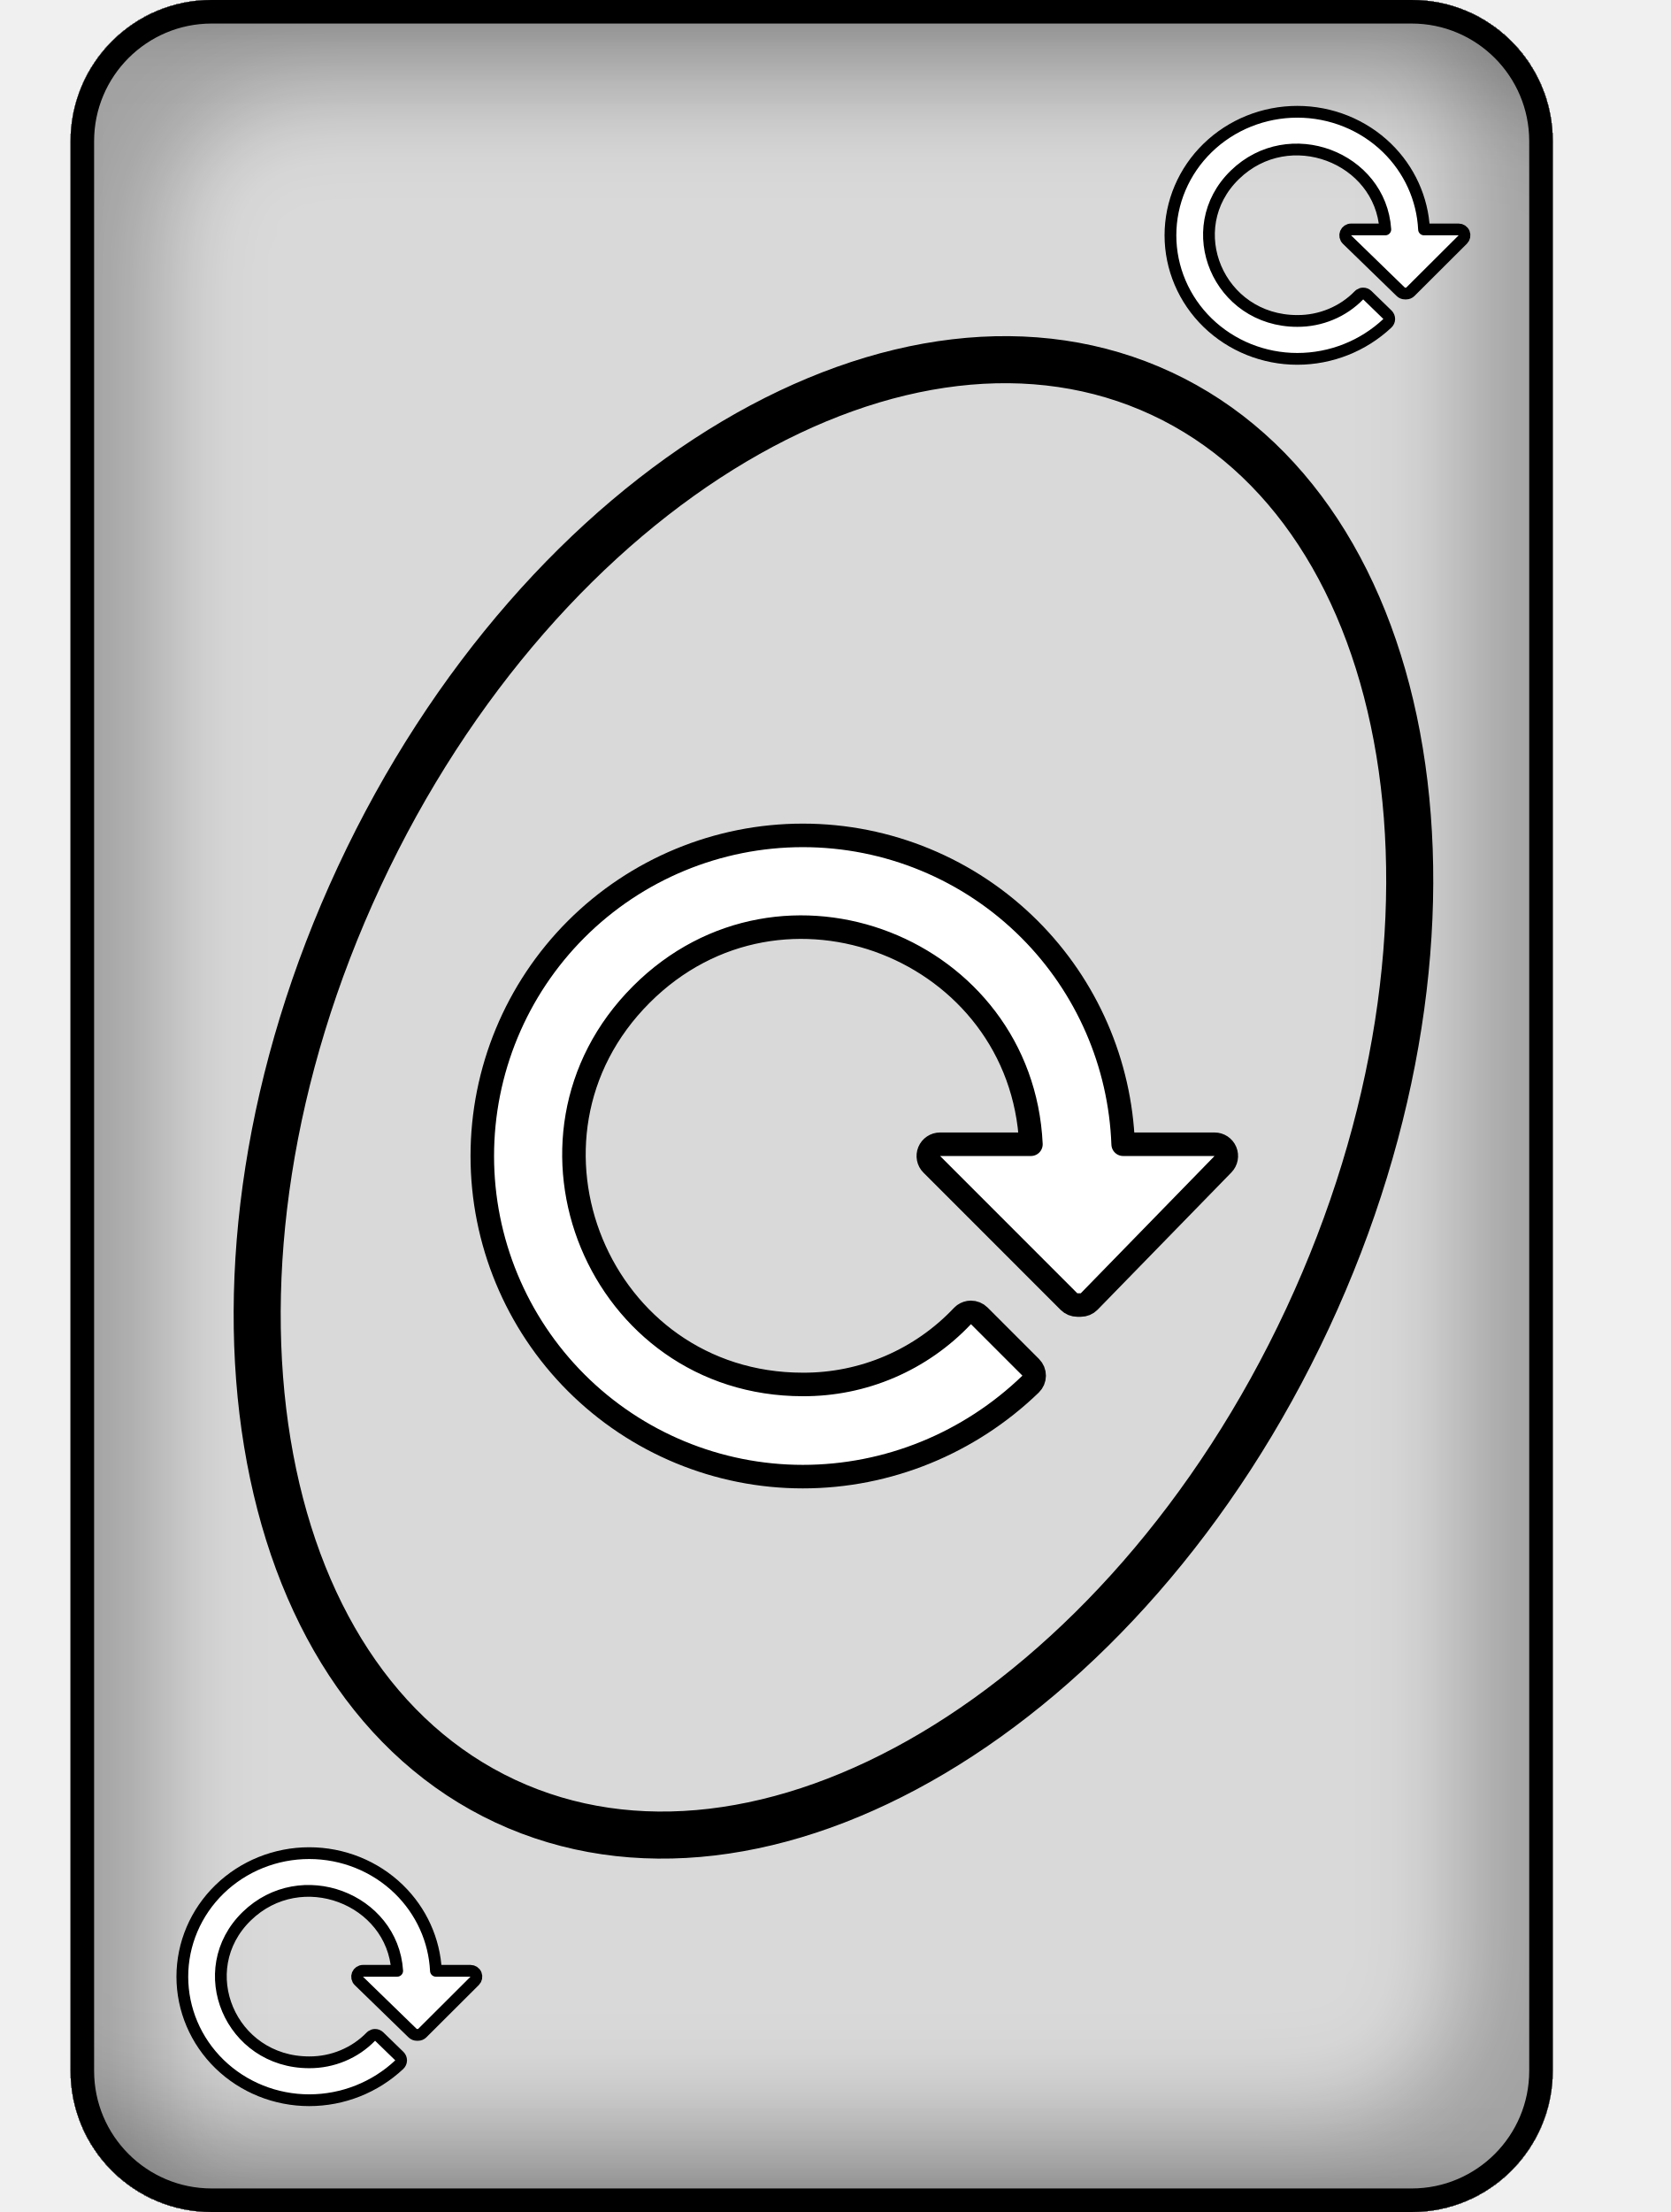
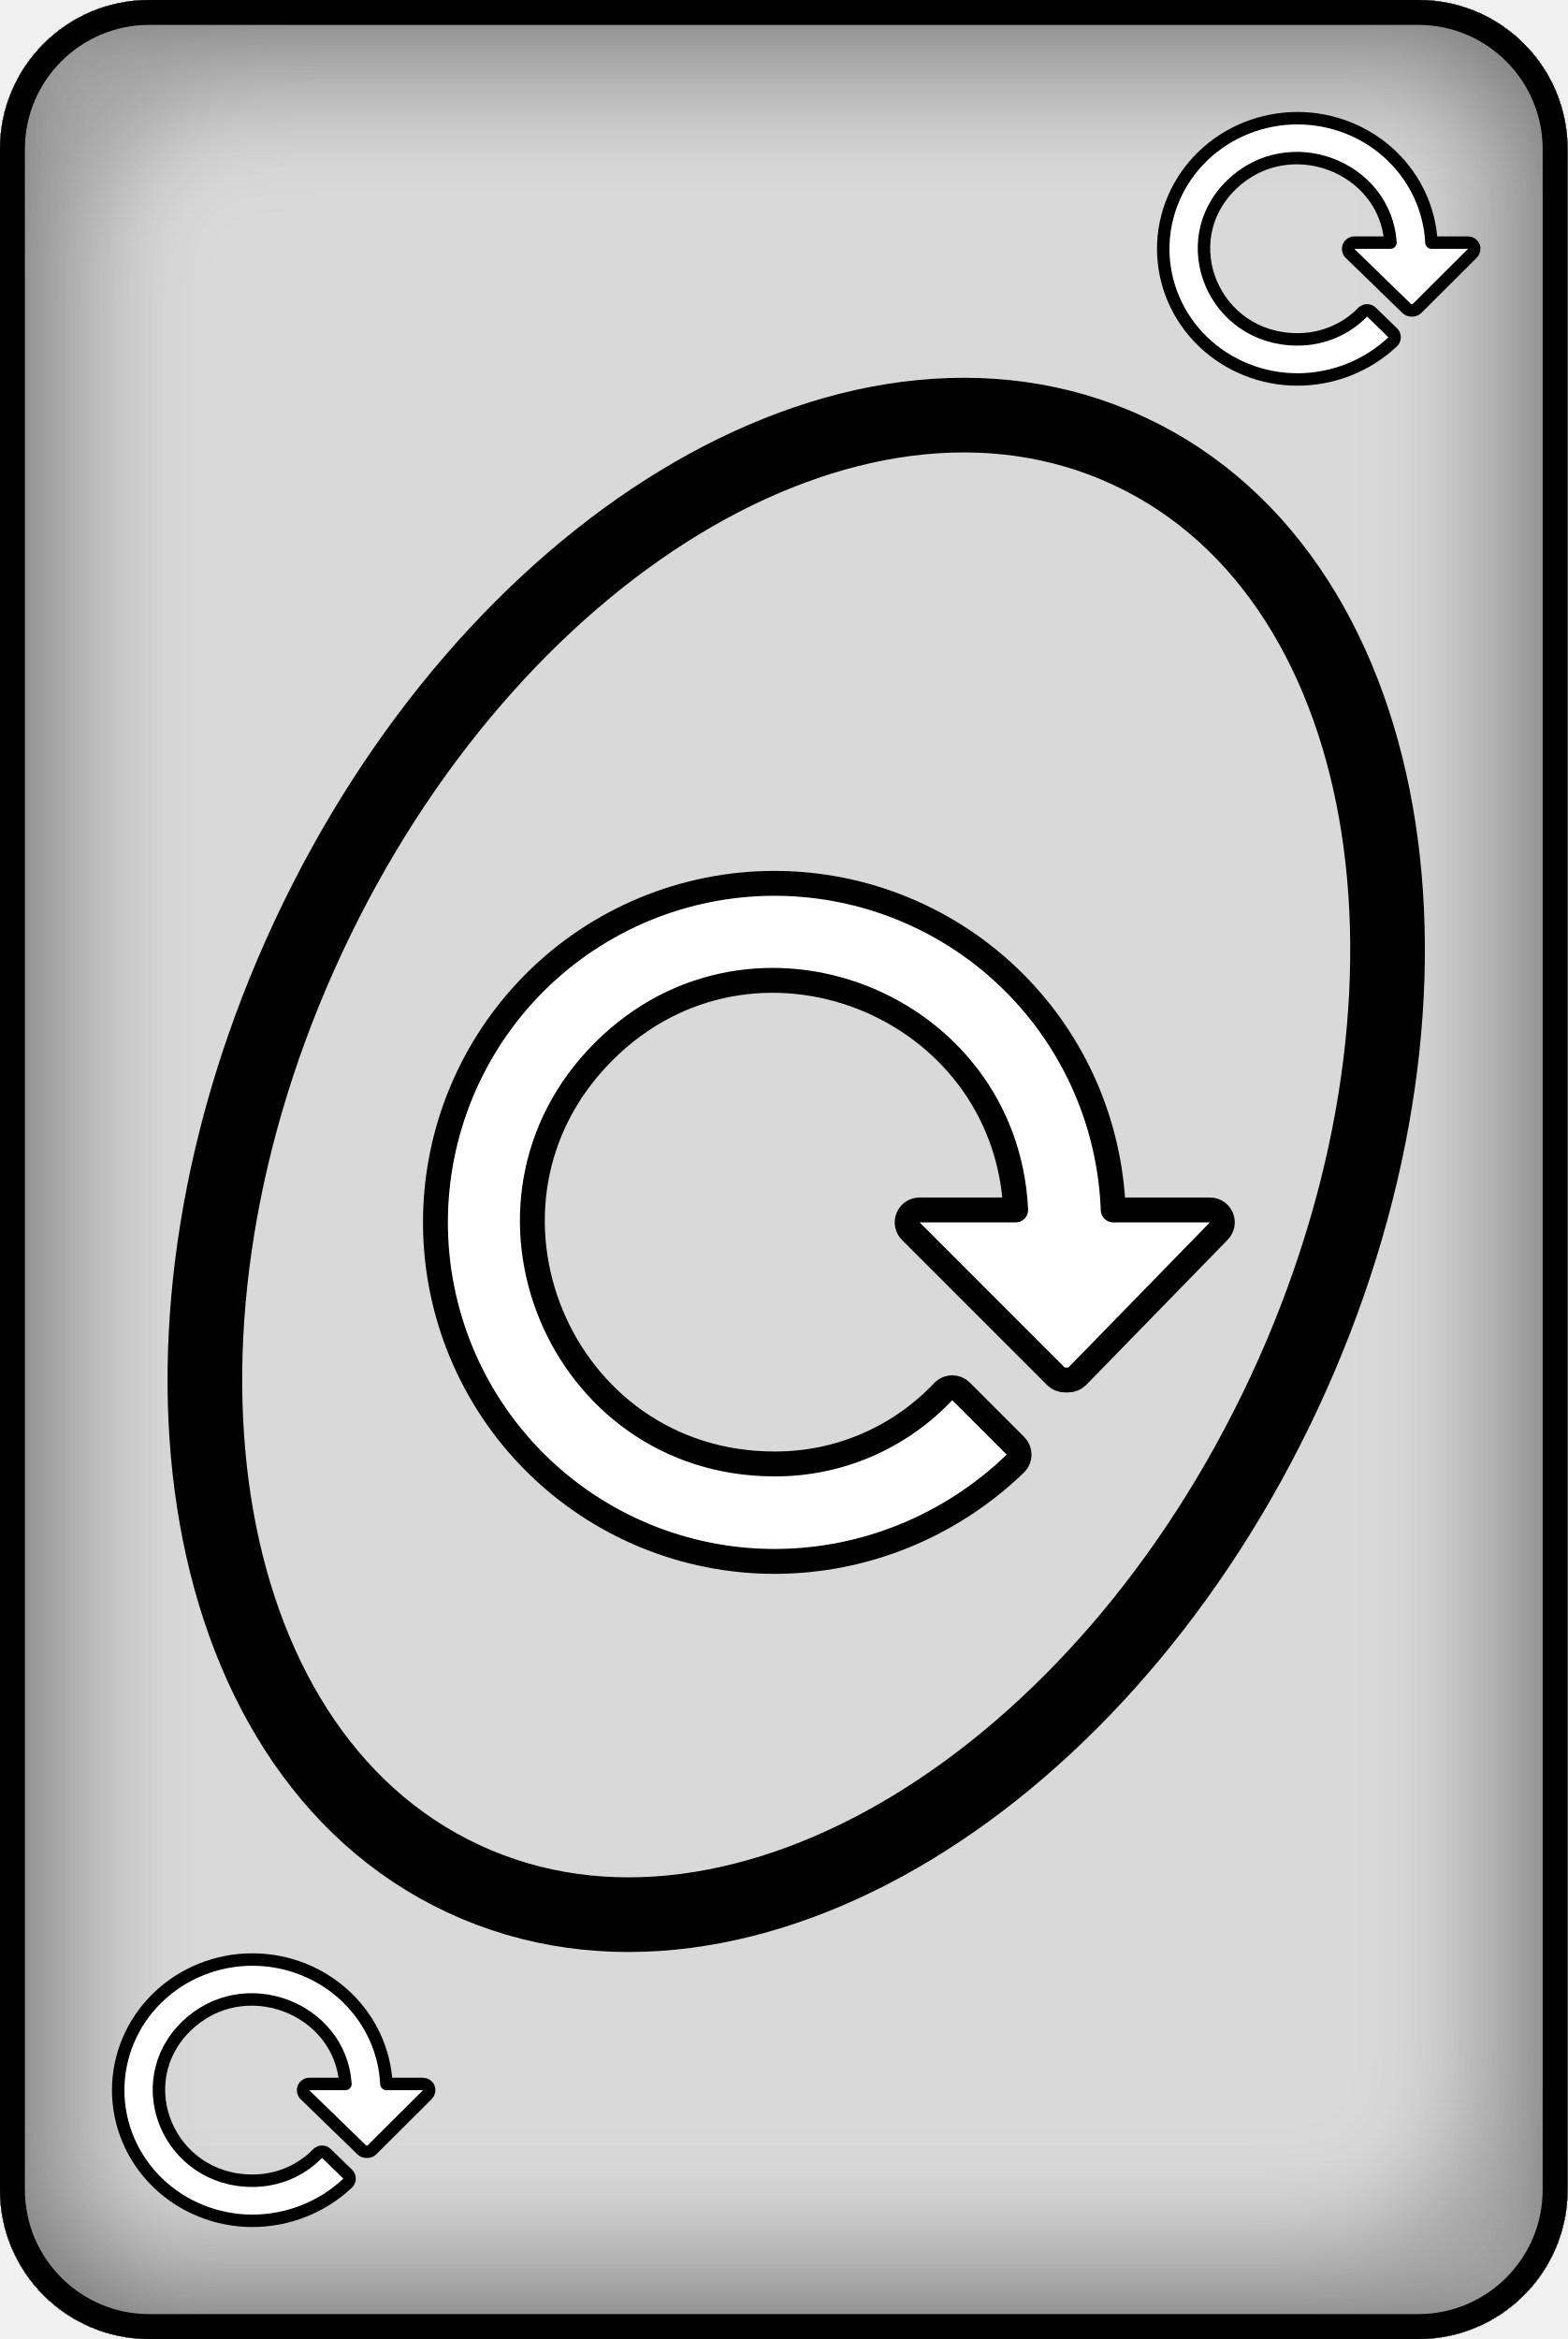
- <svg xmlns="http://www.w3.org/2000/svg" width="71" height="94" viewBox="0 0 71 94" fill="none">
+ <svg xmlns="http://www.w3.org/2000/svg" width="63" height="94" viewBox="0 0 63 94" fill="none">
  <g filter="url(#filter0_ii_5_165)">
-     <rect x="3" width="63" height="94" rx="6" fill="#D9D9D9" />
+     <rect width="63" height="94" rx="6" fill="#D9D9D9" />
  </g>
-   <rect x="3.5" y="0.5" width="62" height="93" rx="5.5" stroke="black" />
-   <path d="M49.372 16.725C54.8 19.256 58.315 24.814 59.49 31.95C60.663 39.08 59.471 47.679 55.577 56.03C51.683 64.381 45.861 70.822 39.645 74.506C33.424 78.194 26.907 79.073 21.479 76.542C16.052 74.011 12.537 68.454 11.363 61.318C10.189 54.188 11.382 45.588 15.276 37.237C19.17 28.887 24.991 22.446 31.207 18.762C37.429 15.075 43.945 14.194 49.372 16.725Z" stroke="black" stroke-width="2" />
-   <path d="M34.125 35.5C37.739 35.5 41.205 36.935 43.76 39.49C46.197 41.927 47.614 45.193 47.74 48.625H51.625C51.826 48.625 52.008 48.745 52.086 48.931C52.164 49.116 52.123 49.33 51.983 49.474L46.296 55.308C46.202 55.404 46.072 55.458 45.938 55.458H45.792C45.659 55.458 45.532 55.405 45.438 55.312L39.605 49.478C39.462 49.336 39.419 49.12 39.496 48.934C39.573 48.747 39.756 48.625 39.958 48.625H43.82C43.426 40.319 33.257 36.263 27.26 42.26C21.143 48.376 25.471 58.833 34.125 58.833H34.127C35.396 58.838 36.652 58.584 37.818 58.084C38.985 57.584 40.036 56.85 40.907 55.928L40.983 55.862C41.065 55.805 41.162 55.772 41.264 55.77C41.399 55.769 41.529 55.822 41.624 55.917L43.812 58.105C43.906 58.199 43.959 58.329 43.958 58.463C43.957 58.597 43.902 58.725 43.806 58.818C41.206 61.328 37.742 62.75 34.125 62.75C30.511 62.75 27.045 61.315 24.49 58.76C21.935 56.205 20.5 52.739 20.5 49.125C20.5 45.511 21.935 42.045 24.49 39.49C27.045 36.935 30.511 35.5 34.125 35.5Z" fill="white" stroke="black" stroke-linejoin="round" />
-   <path d="M13.143 78.75C14.571 78.75 15.942 79.301 16.954 80.285C17.905 81.21 18.465 82.447 18.529 83.75H20C20.101 83.75 20.193 83.811 20.231 83.904C20.27 83.998 20.248 84.105 20.177 84.177L17.948 86.399C17.901 86.446 17.838 86.473 17.771 86.473H17.714C17.649 86.472 17.587 86.447 17.54 86.401L15.254 84.18C15.181 84.109 15.159 84.001 15.197 83.906C15.236 83.812 15.327 83.75 15.429 83.75H16.883C16.681 80.691 12.798 79.184 10.488 81.43C8.141 83.713 9.787 87.638 13.143 87.639H13.144C13.634 87.641 14.121 87.545 14.571 87.357C15.022 87.17 15.428 86.894 15.764 86.548L15.801 86.517C15.841 86.489 15.889 86.473 15.94 86.473C16.006 86.472 16.07 86.497 16.117 86.543L16.975 87.376C17.023 87.424 17.05 87.489 17.05 87.558C17.049 87.626 17.02 87.692 16.971 87.738C15.942 88.704 14.572 89.25 13.143 89.25C11.715 89.25 10.344 88.698 9.332 87.715C8.32 86.731 7.75 85.395 7.75 84C7.75 82.605 8.32 81.269 9.332 80.285C10.344 79.302 11.715 78.75 13.143 78.75Z" fill="white" stroke="black" stroke-width="0.5" stroke-linejoin="round" />
-   <path d="M55.143 4.75C56.571 4.75 57.942 5.301 58.954 6.285C59.905 7.21 60.465 8.447 60.529 9.75H62C62.101 9.75 62.193 9.811 62.231 9.904C62.27 9.998 62.248 10.105 62.177 10.177L59.948 12.399C59.901 12.446 59.838 12.473 59.772 12.473H59.714C59.649 12.473 59.587 12.447 59.54 12.401L57.254 10.18C57.181 10.109 57.159 10.001 57.197 9.906C57.236 9.812 57.327 9.75 57.429 9.75H58.883C58.681 6.69 54.798 5.184 52.488 7.43C50.141 9.713 51.787 13.639 55.143 13.639H55.144C55.634 13.641 56.121 13.545 56.571 13.357C57.022 13.17 57.428 12.894 57.764 12.548L57.801 12.517C57.841 12.489 57.889 12.473 57.94 12.473C58.006 12.472 58.07 12.497 58.117 12.543L58.975 13.376C59.023 13.424 59.05 13.489 59.05 13.558C59.049 13.626 59.02 13.692 58.971 13.738C57.942 14.704 56.572 15.25 55.143 15.25C53.715 15.25 52.344 14.698 51.332 13.715C50.32 12.731 49.75 11.395 49.75 10C49.75 8.605 50.32 7.269 51.332 6.285C52.344 5.301 53.715 4.75 55.143 4.75Z" fill="white" stroke="black" stroke-width="0.5" stroke-linejoin="round" />
+   <rect x="0.5" y="0.5" width="62" height="93" rx="5.5" stroke="black" />
+   <path d="M45.377 18.127C51.013 20.755 54.356 26.477 55.403 33.282C56.451 40.1 55.243 48.184 51.616 55.962C47.989 63.74 42.573 69.862 36.677 73.44C30.791 77.013 24.258 78.131 18.622 75.502C12.986 72.874 9.644 67.152 8.597 60.346C7.548 53.529 8.757 45.446 12.384 37.668C16.011 29.89 21.427 23.767 27.323 20.188C33.209 16.616 39.741 15.499 45.377 18.127Z" stroke="black" stroke-width="3" />
+   <path d="M31.125 35.5C34.739 35.5 38.205 36.935 40.76 39.49C43.197 41.927 44.614 45.193 44.74 48.625H48.625C48.826 48.625 49.008 48.745 49.086 48.931C49.164 49.116 49.123 49.33 48.983 49.474L43.296 55.308C43.202 55.404 43.072 55.458 42.938 55.458H42.792C42.659 55.458 42.532 55.405 42.438 55.312L36.605 49.478C36.462 49.336 36.419 49.12 36.496 48.934C36.573 48.747 36.756 48.625 36.958 48.625H40.82C40.426 40.319 30.256 36.263 24.26 42.26C18.143 48.376 22.471 58.833 31.125 58.833H31.127C32.396 58.838 33.652 58.584 34.818 58.084C35.985 57.584 37.036 56.85 37.907 55.928L37.983 55.862C38.065 55.805 38.162 55.772 38.264 55.77C38.399 55.769 38.529 55.822 38.624 55.917L40.812 58.105C40.906 58.199 40.959 58.329 40.958 58.463C40.957 58.597 40.902 58.725 40.806 58.818C38.206 61.328 34.742 62.75 31.125 62.75C27.511 62.75 24.045 61.315 21.49 58.76C18.935 56.205 17.5 52.739 17.5 49.125C17.5 45.511 18.935 42.045 21.49 39.49C24.045 36.935 27.511 35.5 31.125 35.5Z" fill="white" stroke="black" stroke-linejoin="round" />
+   <path d="M10.143 78.75C11.571 78.75 12.942 79.301 13.954 80.285C14.905 81.21 15.466 82.447 15.529 83.75H17C17.101 83.75 17.193 83.811 17.231 83.904C17.27 83.998 17.248 84.105 17.177 84.177L14.948 86.399C14.901 86.446 14.838 86.473 14.771 86.473H14.714C14.649 86.472 14.587 86.447 14.54 86.401L12.254 84.18C12.181 84.109 12.159 84.001 12.197 83.906C12.236 83.812 12.327 83.75 12.429 83.75H13.883C13.681 80.691 9.798 79.184 7.488 81.43C5.141 83.713 6.787 87.638 10.143 87.639H10.144C10.634 87.641 11.121 87.545 11.571 87.357C12.022 87.17 12.428 86.894 12.764 86.548L12.801 86.517C12.841 86.489 12.889 86.473 12.94 86.473C13.006 86.472 13.07 86.497 13.117 86.543L13.975 87.376C14.024 87.424 14.05 87.489 14.05 87.558C14.049 87.626 14.021 87.692 13.971 87.738C12.942 88.704 11.572 89.25 10.143 89.25C8.715 89.25 7.344 88.698 6.332 87.715C5.32 86.731 4.75 85.395 4.75 84C4.75 82.605 5.32 81.269 6.332 80.285C7.344 79.302 8.715 78.75 10.143 78.75Z" fill="white" stroke="black" stroke-width="0.5" stroke-linejoin="round" />
+   <path d="M52.143 4.75C53.571 4.75 54.942 5.301 55.954 6.285C56.905 7.21 57.465 8.447 57.529 9.75H59C59.101 9.75 59.193 9.811 59.231 9.904C59.27 9.998 59.248 10.105 59.177 10.177L56.948 12.399C56.901 12.446 56.838 12.473 56.772 12.473H56.714C56.649 12.473 56.587 12.447 56.54 12.401L54.254 10.18C54.181 10.109 54.159 10.001 54.197 9.906C54.236 9.812 54.327 9.75 54.429 9.75H55.883C55.681 6.69 51.798 5.184 49.488 7.43C47.141 9.713 48.787 13.639 52.143 13.639H52.144C52.634 13.641 53.121 13.545 53.571 13.357C54.022 13.17 54.428 12.894 54.764 12.548L54.801 12.517C54.841 12.489 54.889 12.473 54.94 12.473C55.006 12.472 55.07 12.497 55.117 12.543L55.975 13.376C56.023 13.424 56.05 13.489 56.05 13.558C56.049 13.626 56.02 13.692 55.971 13.738C54.942 14.704 53.572 15.25 52.143 15.25C50.715 15.25 49.344 14.698 48.332 13.715C47.32 12.731 46.75 11.395 46.75 10C46.75 8.605 47.32 7.269 48.332 6.285C49.344 5.301 50.715 4.75 52.143 4.75Z" fill="white" stroke="black" stroke-width="0.5" stroke-linejoin="round" />
  <defs>
-     <filter id="filter0_ii_5_165" x="-1" y="-4" width="71" height="102" filterUnits="userSpaceOnUse" color-interpolation-filters="sRGB">
+     <filter id="filter0_ii_5_165" x="-4" y="-4" width="71" height="102" filterUnits="userSpaceOnUse" color-interpolation-filters="sRGB">
      <feFlood flood-opacity="0" result="BackgroundImageFix" />
      <feBlend mode="normal" in="SourceGraphic" in2="BackgroundImageFix" result="shape" />
      <feColorMatrix in="SourceAlpha" type="matrix" values="0 0 0 0 0 0 0 0 0 0 0 0 0 0 0 0 0 0 127 0" result="hardAlpha" />
      <feOffset dx="4" dy="4" />
      <feGaussianBlur stdDeviation="2" />
      <feComposite in2="hardAlpha" operator="arithmetic" k2="-1" k3="1" />
      <feColorMatrix type="matrix" values="0 0 0 0 0 0 0 0 0 0 0 0 0 0 0 0 0 0 0.25 0" />
      <feBlend mode="normal" in2="shape" result="effect1_innerShadow_5_165" />
      <feColorMatrix in="SourceAlpha" type="matrix" values="0 0 0 0 0 0 0 0 0 0 0 0 0 0 0 0 0 0 127 0" result="hardAlpha" />
      <feOffset dx="-4" dy="-4" />
      <feGaussianBlur stdDeviation="2" />
      <feComposite in2="hardAlpha" operator="arithmetic" k2="-1" k3="1" />
      <feColorMatrix type="matrix" values="0 0 0 0 0 0 0 0 0 0 0 0 0 0 0 0 0 0 0.25 0" />
      <feBlend mode="normal" in2="effect1_innerShadow_5_165" result="effect2_innerShadow_5_165" />
    </filter>
  </defs>
</svg>
